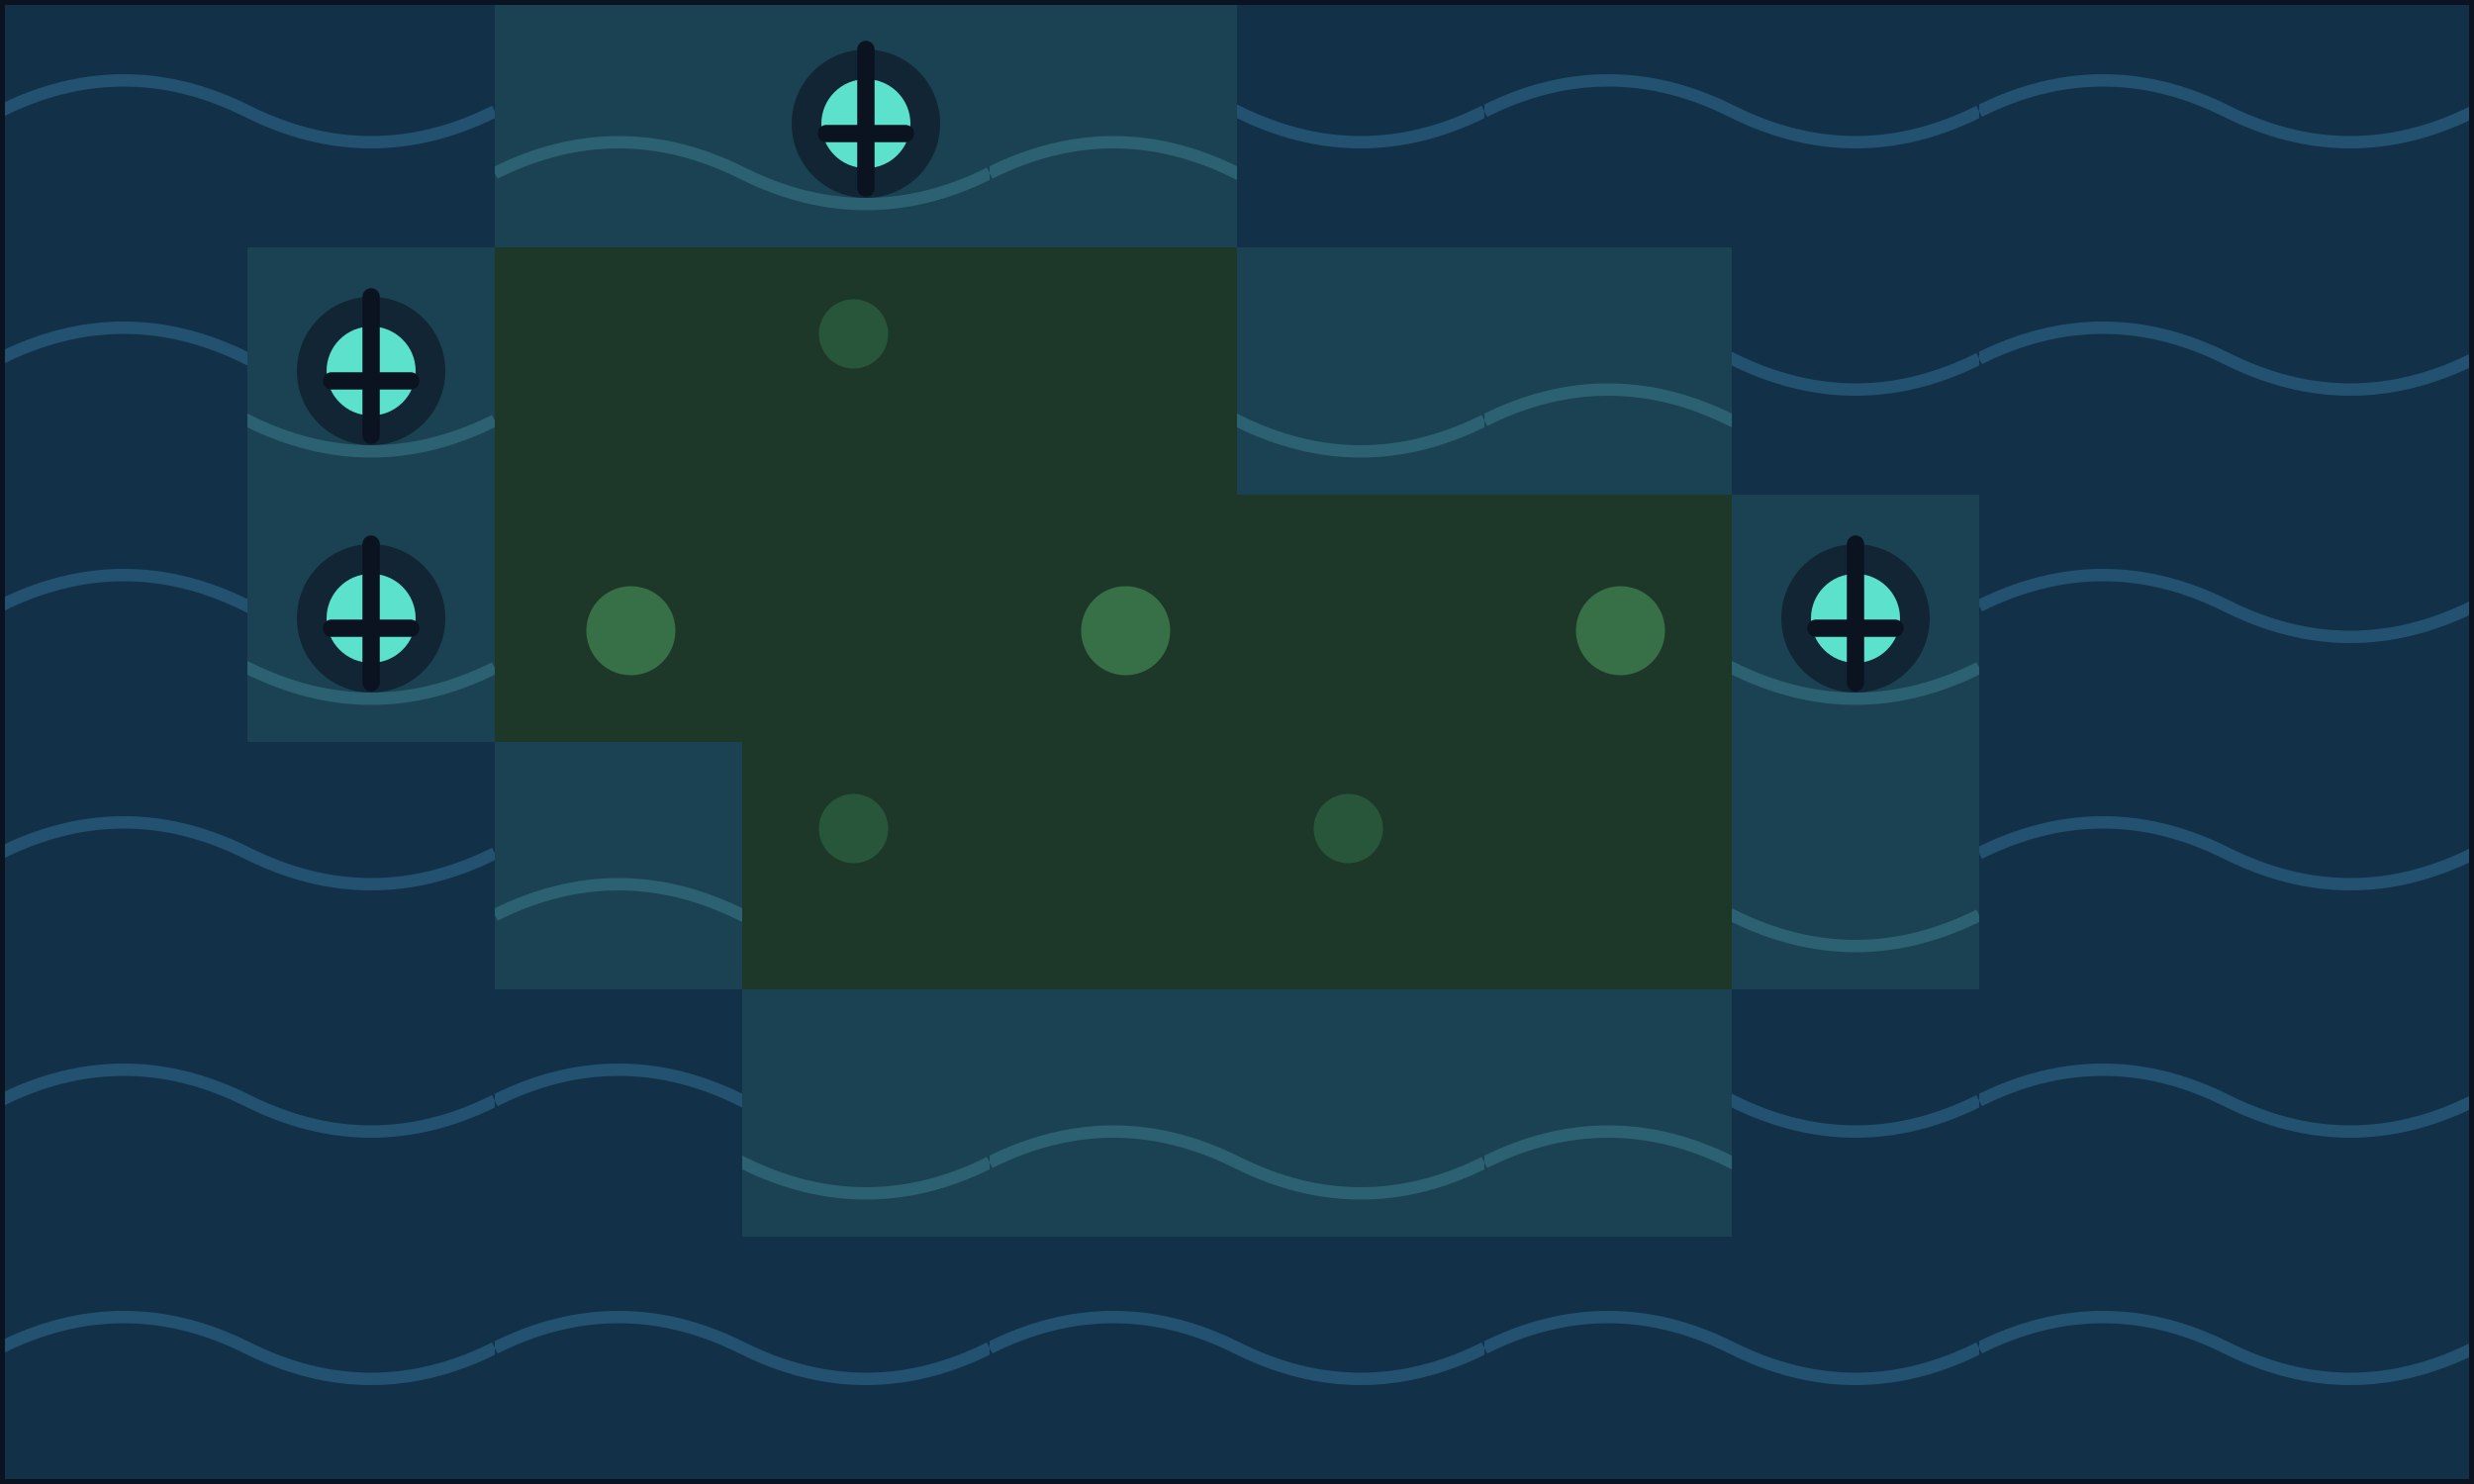
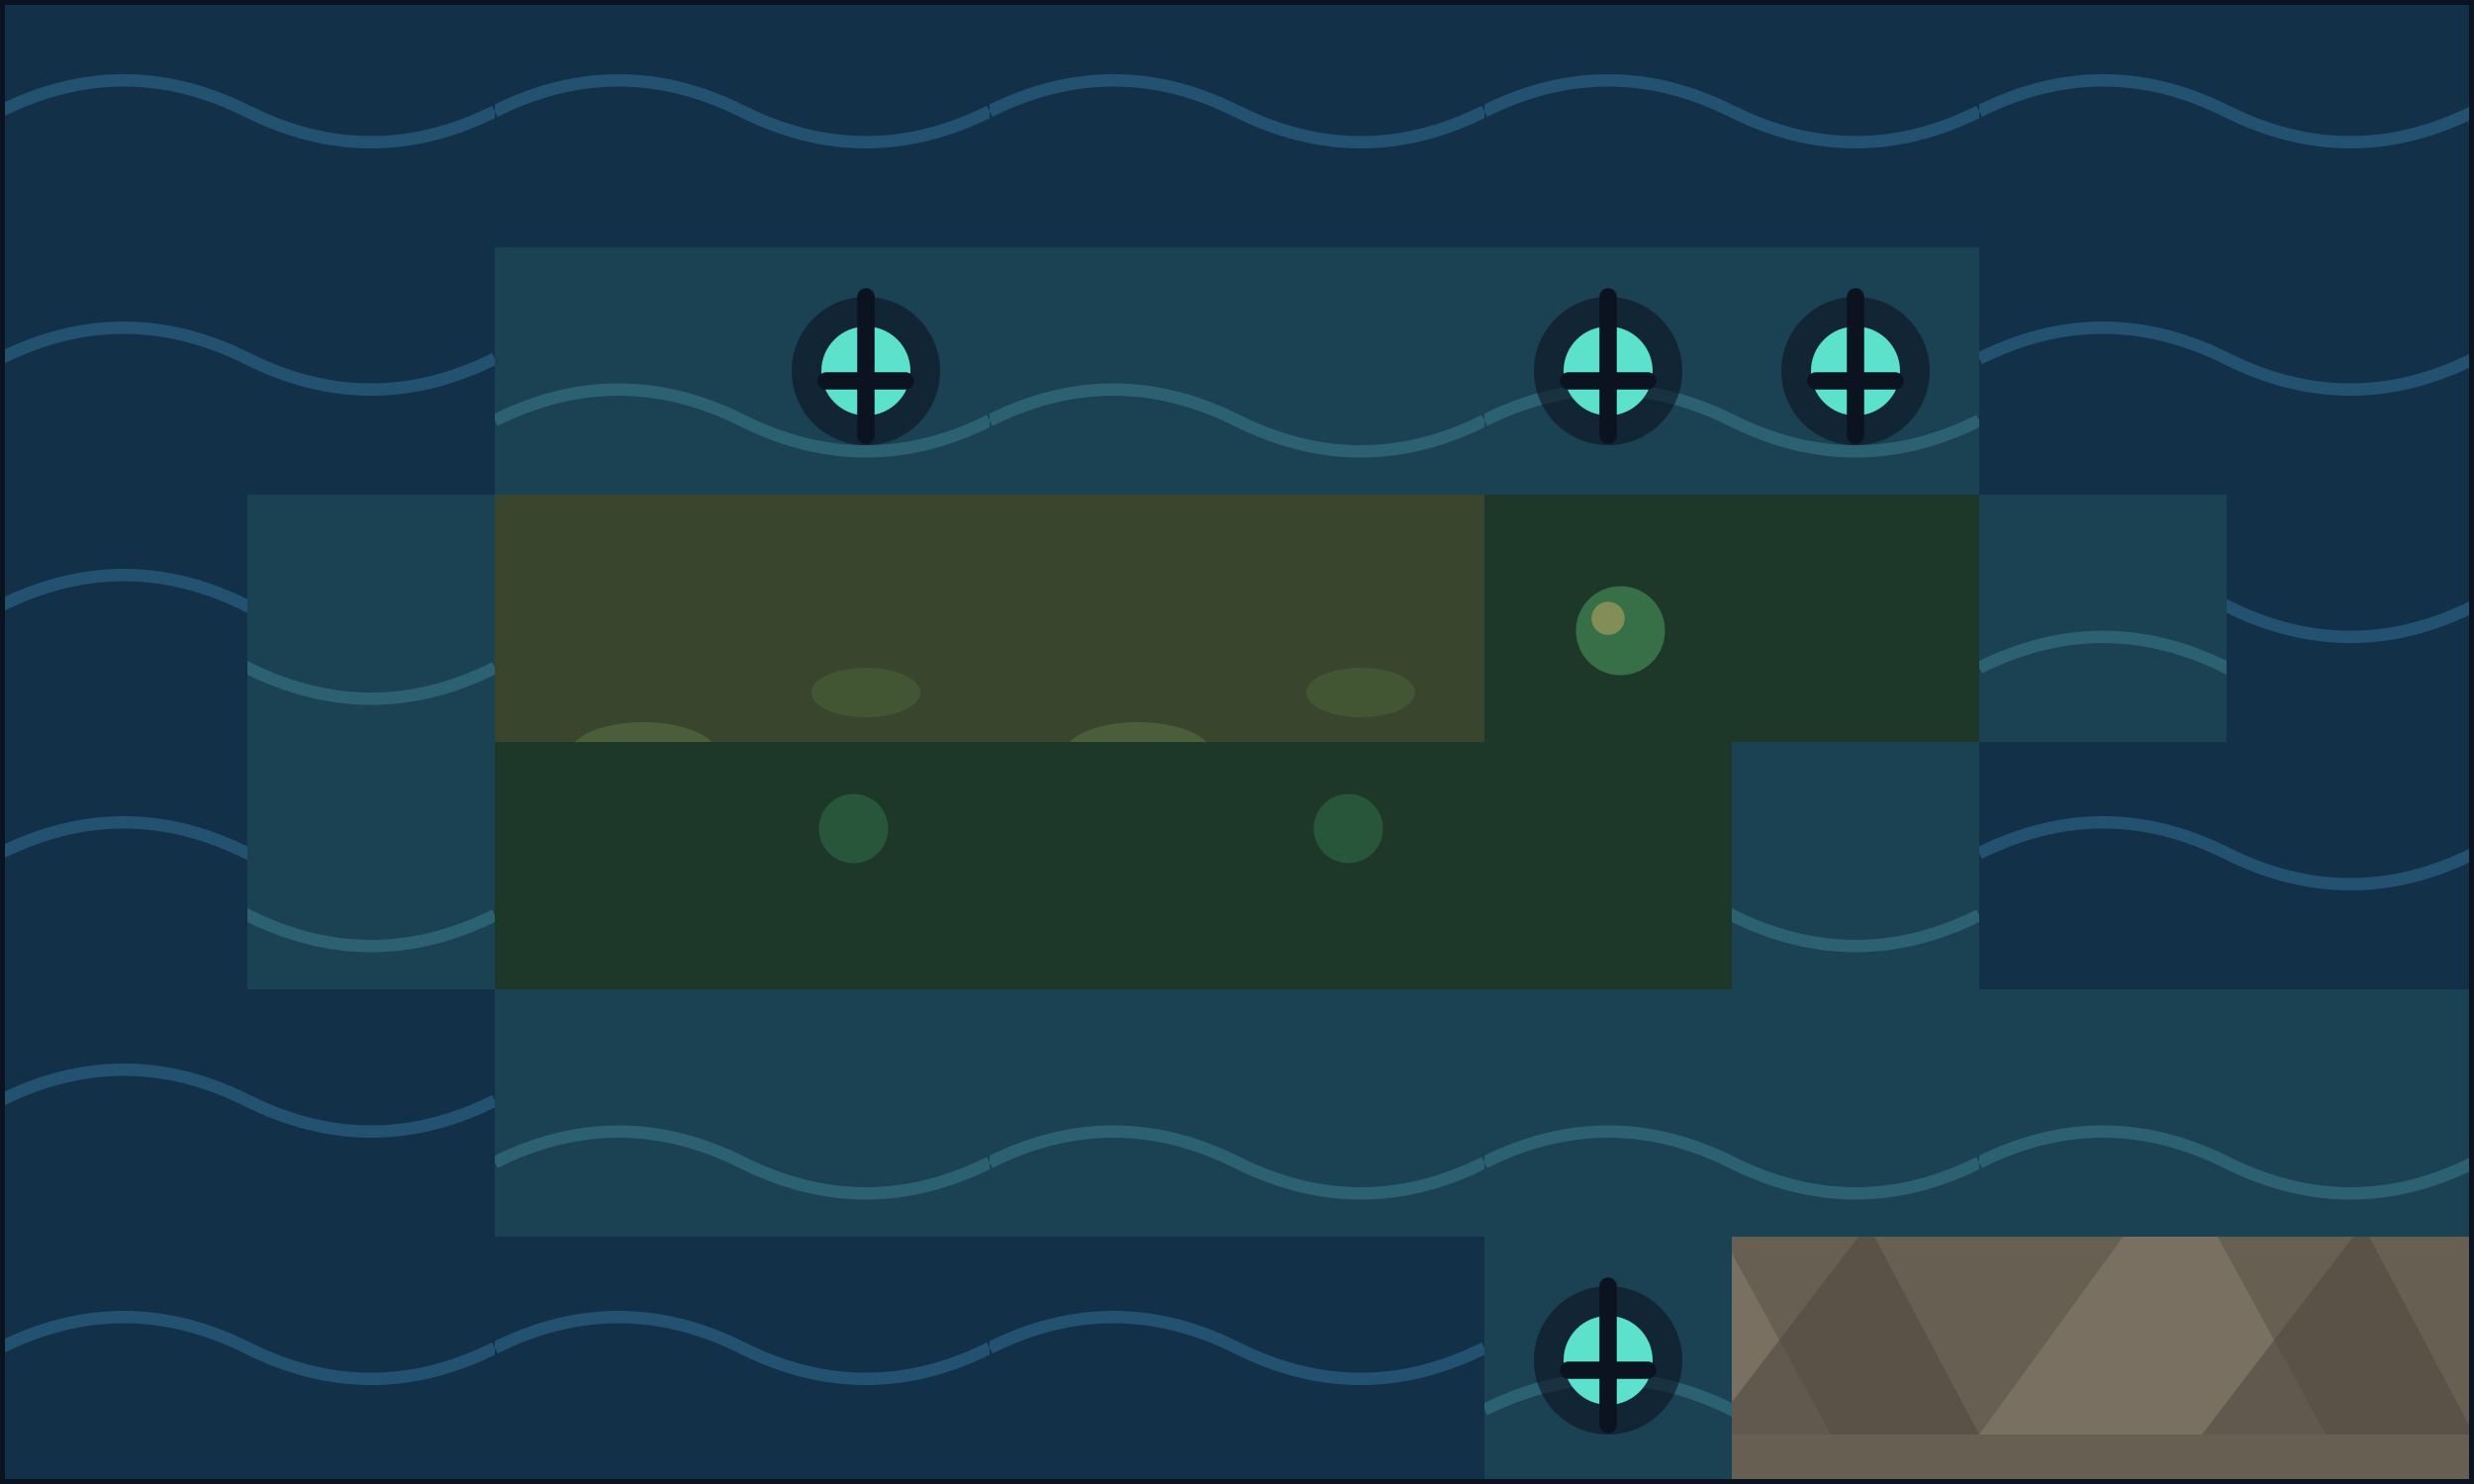
<svg xmlns="http://www.w3.org/2000/svg" viewBox="0 0 10 6" preserveAspectRatio="none">
  <defs>
    <pattern id="forest" width="2" height="2" patternUnits="userSpaceOnUse">
      <rect width="2" height="2" fill="#1d3828" />
      <circle cx=".55" cy=".55" r=".18" fill="#3d7d4d" opacity=".8" />
      <circle cx="1.45" cy="1.35" r=".14" fill="#2c6040" opacity=".75" />
    </pattern>
    <pattern id="hills" width="2" height="1.4" patternUnits="userSpaceOnUse">
      <rect width="2" height="1.4" fill="#4a4130" />
      <path d="M0 1.1 Q.5 .55 1 1.1 T2 1.1" fill="none" stroke="#75664a" stroke-width=".07" opacity=".6" />
    </pattern>
    <pattern id="mountain" width="2" height="1.5" patternUnits="userSpaceOnUse">
      <rect width="2" height="1.5" fill="#665f52" />
      <path d="M0 1.3 L.8 .2 L1.4 1.3Z" fill="#837a69" opacity=".65" />
      <path d="M.9 1.3 L1.55 .45 L2 1.3Z" fill="#514a40" opacity=".6" />
    </pattern>
    <pattern id="water" width="2" height="1" patternUnits="userSpaceOnUse">
      <rect width="2" height="1" fill="#123149" />
      <path d="M0 .45 Q.5 .2 1 .45 T2 .45" fill="none" stroke="#2f6d90" stroke-width=".05" opacity=".55" />
    </pattern>
    <pattern id="coast" width="2" height="1" patternUnits="userSpaceOnUse">
      <rect width="2" height="1" fill="#1a4252" />
      <path d="M0 .7 Q.5 .45 1 .7 T2 .7" fill="none" stroke="#3e7f91" stroke-width=".05" opacity=".5" />
    </pattern>
    <pattern id="marsh" width="2" height="1.2" patternUnits="userSpaceOnUse">
      <rect width="2" height="1.2" fill="#39462d" />
      <ellipse cx=".6" cy=".65" rx=".3" ry=".13" fill="#536840" opacity=".7" />
      <ellipse cx="1.5" cy=".4" rx=".22" ry=".1" fill="#4a6038" opacity=".6" />
    </pattern>
  </defs>
  <rect width="10" height="6" fill="#263b30" />
  <rect x="0" y="0" width="1.01" height="1.01" fill="url(#water)" />
  <rect x="1" y="0" width="1.01" height="1.01" fill="url(#water)" />
-   <rect x="2" y="0" width="1.01" height="1.01" fill="url(#coast)" />
-   <rect x="3" y="0" width="1.01" height="1.01" fill="url(#coast)" />
-   <rect x="4" y="0" width="1.01" height="1.01" fill="url(#coast)" />
+   <rect x="2" y="0" width="1.01" height="1.01" fill="url(#water)" />
+   <rect x="3" y="0" width="1.01" height="1.01" fill="url(#water)" />
+   <rect x="4" y="0" width="1.01" height="1.01" fill="url(#water)" />
  <rect x="5" y="0" width="1.01" height="1.01" fill="url(#water)" />
  <rect x="6" y="0" width="1.01" height="1.01" fill="url(#water)" />
  <rect x="7" y="0" width="1.01" height="1.01" fill="url(#water)" />
  <rect x="8" y="0" width="1.01" height="1.01" fill="url(#water)" />
  <rect x="9" y="0" width="1.01" height="1.01" fill="url(#water)" />
  <rect x="0" y="1" width="1.01" height="1.01" fill="url(#water)" />
-   <rect x="1" y="1" width="1.01" height="1.01" fill="url(#coast)" />
-   <rect x="2" y="1" width="1.01" height="1.01" fill="url(#forest)" />
-   <rect x="3" y="1" width="1.01" height="1.01" fill="url(#forest)" />
-   <rect x="4" y="1" width="1.01" height="1.01" fill="url(#forest)" />
+   <rect x="1" y="1" width="1.01" height="1.01" fill="url(#water)" />
+   <rect x="2" y="1" width="1.01" height="1.01" fill="url(#coast)" />
+   <rect x="3" y="1" width="1.01" height="1.01" fill="url(#coast)" />
+   <rect x="4" y="1" width="1.01" height="1.01" fill="url(#coast)" />
  <rect x="5" y="1" width="1.01" height="1.01" fill="url(#coast)" />
  <rect x="6" y="1" width="1.01" height="1.01" fill="url(#coast)" />
-   <rect x="7" y="1" width="1.01" height="1.01" fill="url(#water)" />
+   <rect x="7" y="1" width="1.01" height="1.01" fill="url(#coast)" />
  <rect x="8" y="1" width="1.01" height="1.01" fill="url(#water)" />
  <rect x="9" y="1" width="1.01" height="1.01" fill="url(#water)" />
  <rect x="0" y="2" width="1.01" height="1.01" fill="url(#water)" />
  <rect x="1" y="2" width="1.01" height="1.01" fill="url(#coast)" />
-   <rect x="2" y="2" width="1.01" height="1.01" fill="url(#forest)" />
-   <rect x="3" y="2" width="1.01" height="1.01" fill="url(#forest)" />
-   <rect x="4" y="2" width="1.01" height="1.01" fill="url(#forest)" />
-   <rect x="5" y="2" width="1.01" height="1.01" fill="url(#forest)" />
+   <rect x="2" y="2" width="1.01" height="1.01" fill="url(#marsh)" />
+   <rect x="3" y="2" width="1.01" height="1.01" fill="url(#marsh)" />
+   <rect x="4" y="2" width="1.01" height="1.01" fill="url(#marsh)" />
+   <rect x="5" y="2" width="1.01" height="1.01" fill="url(#marsh)" />
  <rect x="6" y="2" width="1.01" height="1.01" fill="url(#forest)" />
-   <rect x="7" y="2" width="1.01" height="1.01" fill="url(#coast)" />
-   <rect x="8" y="2" width="1.01" height="1.01" fill="url(#water)" />
+   <rect x="7" y="2" width="1.01" height="1.01" fill="url(#forest)" />
+   <rect x="8" y="2" width="1.01" height="1.01" fill="url(#coast)" />
  <rect x="9" y="2" width="1.01" height="1.01" fill="url(#water)" />
  <rect x="0" y="3" width="1.01" height="1.01" fill="url(#water)" />
-   <rect x="1" y="3" width="1.01" height="1.01" fill="url(#water)" />
-   <rect x="2" y="3" width="1.01" height="1.01" fill="url(#coast)" />
+   <rect x="1" y="3" width="1.01" height="1.01" fill="url(#coast)" />
+   <rect x="2" y="3" width="1.01" height="1.01" fill="url(#forest)" />
  <rect x="3" y="3" width="1.01" height="1.01" fill="url(#forest)" />
  <rect x="4" y="3" width="1.01" height="1.01" fill="url(#forest)" />
  <rect x="5" y="3" width="1.01" height="1.01" fill="url(#forest)" />
  <rect x="6" y="3" width="1.01" height="1.01" fill="url(#forest)" />
  <rect x="7" y="3" width="1.01" height="1.01" fill="url(#coast)" />
  <rect x="8" y="3" width="1.01" height="1.01" fill="url(#water)" />
  <rect x="9" y="3" width="1.01" height="1.01" fill="url(#water)" />
  <rect x="0" y="4" width="1.01" height="1.01" fill="url(#water)" />
  <rect x="1" y="4" width="1.01" height="1.01" fill="url(#water)" />
-   <rect x="2" y="4" width="1.01" height="1.01" fill="url(#water)" />
+   <rect x="2" y="4" width="1.01" height="1.01" fill="url(#coast)" />
  <rect x="3" y="4" width="1.01" height="1.01" fill="url(#coast)" />
  <rect x="4" y="4" width="1.01" height="1.01" fill="url(#coast)" />
  <rect x="5" y="4" width="1.01" height="1.01" fill="url(#coast)" />
  <rect x="6" y="4" width="1.01" height="1.01" fill="url(#coast)" />
-   <rect x="7" y="4" width="1.01" height="1.01" fill="url(#water)" />
-   <rect x="8" y="4" width="1.01" height="1.01" fill="url(#water)" />
-   <rect x="9" y="4" width="1.01" height="1.01" fill="url(#water)" />
+   <rect x="7" y="4" width="1.01" height="1.01" fill="url(#coast)" />
+   <rect x="8" y="4" width="1.01" height="1.01" fill="url(#coast)" />
+   <rect x="9" y="4" width="1.01" height="1.01" fill="url(#coast)" />
  <rect x="0" y="5" width="1.01" height="1.01" fill="url(#water)" />
  <rect x="1" y="5" width="1.01" height="1.01" fill="url(#water)" />
  <rect x="2" y="5" width="1.01" height="1.01" fill="url(#water)" />
  <rect x="3" y="5" width="1.01" height="1.01" fill="url(#water)" />
  <rect x="4" y="5" width="1.01" height="1.01" fill="url(#water)" />
  <rect x="5" y="5" width="1.01" height="1.01" fill="url(#water)" />
-   <rect x="6" y="5" width="1.01" height="1.01" fill="url(#water)" />
-   <rect x="7" y="5" width="1.01" height="1.01" fill="url(#water)" />
-   <rect x="8" y="5" width="1.01" height="1.01" fill="url(#water)" />
-   <rect x="9" y="5" width="1.01" height="1.01" fill="url(#water)" />
-   <circle cx="3.5" cy="0.5" r=".3" fill="#0b1220" opacity=".6" />
-   <circle cx="3.5" cy="0.5" r=".18" fill="#5eead4" opacity=".95" />
-   <path d="M3.5 0.2 V0.76 M3.34 0.54 H3.66" stroke="#0b1220" stroke-width=".07" stroke-linecap="round" />
-   <circle cx="1.5" cy="1.5" r=".3" fill="#0b1220" opacity=".6" />
-   <circle cx="1.5" cy="1.5" r=".18" fill="#5eead4" opacity=".95" />
-   <path d="M1.5 1.2 V1.76 M1.34 1.54 H1.66" stroke="#0b1220" stroke-width=".07" stroke-linecap="round" />
-   <circle cx="1.5" cy="2.5" r=".3" fill="#0b1220" opacity=".6" />
-   <circle cx="1.5" cy="2.5" r=".18" fill="#5eead4" opacity=".95" />
-   <path d="M1.5 2.2 V2.76 M1.34 2.54 H1.66" stroke="#0b1220" stroke-width=".07" stroke-linecap="round" />
-   <circle cx="7.5" cy="2.5" r=".3" fill="#0b1220" opacity=".6" />
-   <circle cx="7.5" cy="2.5" r=".18" fill="#5eead4" opacity=".95" />
-   <path d="M7.5 2.2 V2.76 M7.34 2.54 H7.66" stroke="#0b1220" stroke-width=".07" stroke-linecap="round" />
+   <rect x="6" y="5" width="1.01" height="1.01" fill="url(#coast)" />
+   <rect x="7" y="5" width="1.01" height="1.01" fill="url(#mountain)" />
+   <rect x="8" y="5" width="1.01" height="1.01" fill="url(#mountain)" />
+   <rect x="9" y="5" width="1.01" height="1.01" fill="url(#mountain)" />
+   <circle cx="6.50" cy="2.50" r="0.067" fill="#e8b86d" opacity="0.43" />
+   <circle cx="3.5" cy="1.5" r=".3" fill="#0b1220" opacity=".6" />
+   <circle cx="3.5" cy="1.5" r=".18" fill="#5eead4" opacity=".95" />
+   <path d="M3.5 1.2 V1.76 M3.34 1.54 H3.66" stroke="#0b1220" stroke-width=".07" stroke-linecap="round" />
+   <circle cx="6.5" cy="1.5" r=".3" fill="#0b1220" opacity=".6" />
+   <circle cx="6.5" cy="1.5" r=".18" fill="#5eead4" opacity=".95" />
+   <path d="M6.5 1.2 V1.76 M6.34 1.54 H6.66" stroke="#0b1220" stroke-width=".07" stroke-linecap="round" />
+   <circle cx="7.5" cy="1.5" r=".3" fill="#0b1220" opacity=".6" />
+   <circle cx="7.5" cy="1.5" r=".18" fill="#5eead4" opacity=".95" />
+   <path d="M7.5 1.2 V1.76 M7.34 1.54 H7.66" stroke="#0b1220" stroke-width=".07" stroke-linecap="round" />
+   <circle cx="6.5" cy="5.5" r=".3" fill="#0b1220" opacity=".6" />
+   <circle cx="6.5" cy="5.5" r=".18" fill="#5eead4" opacity=".95" />
+   <path d="M6.5 5.2 V5.76 M6.34 5.54 H6.66" stroke="#0b1220" stroke-width=".07" stroke-linecap="round" />
  <path d="M0 0H10V6H0Z" fill="none" stroke="#0b1220" stroke-width=".04" />
</svg>
